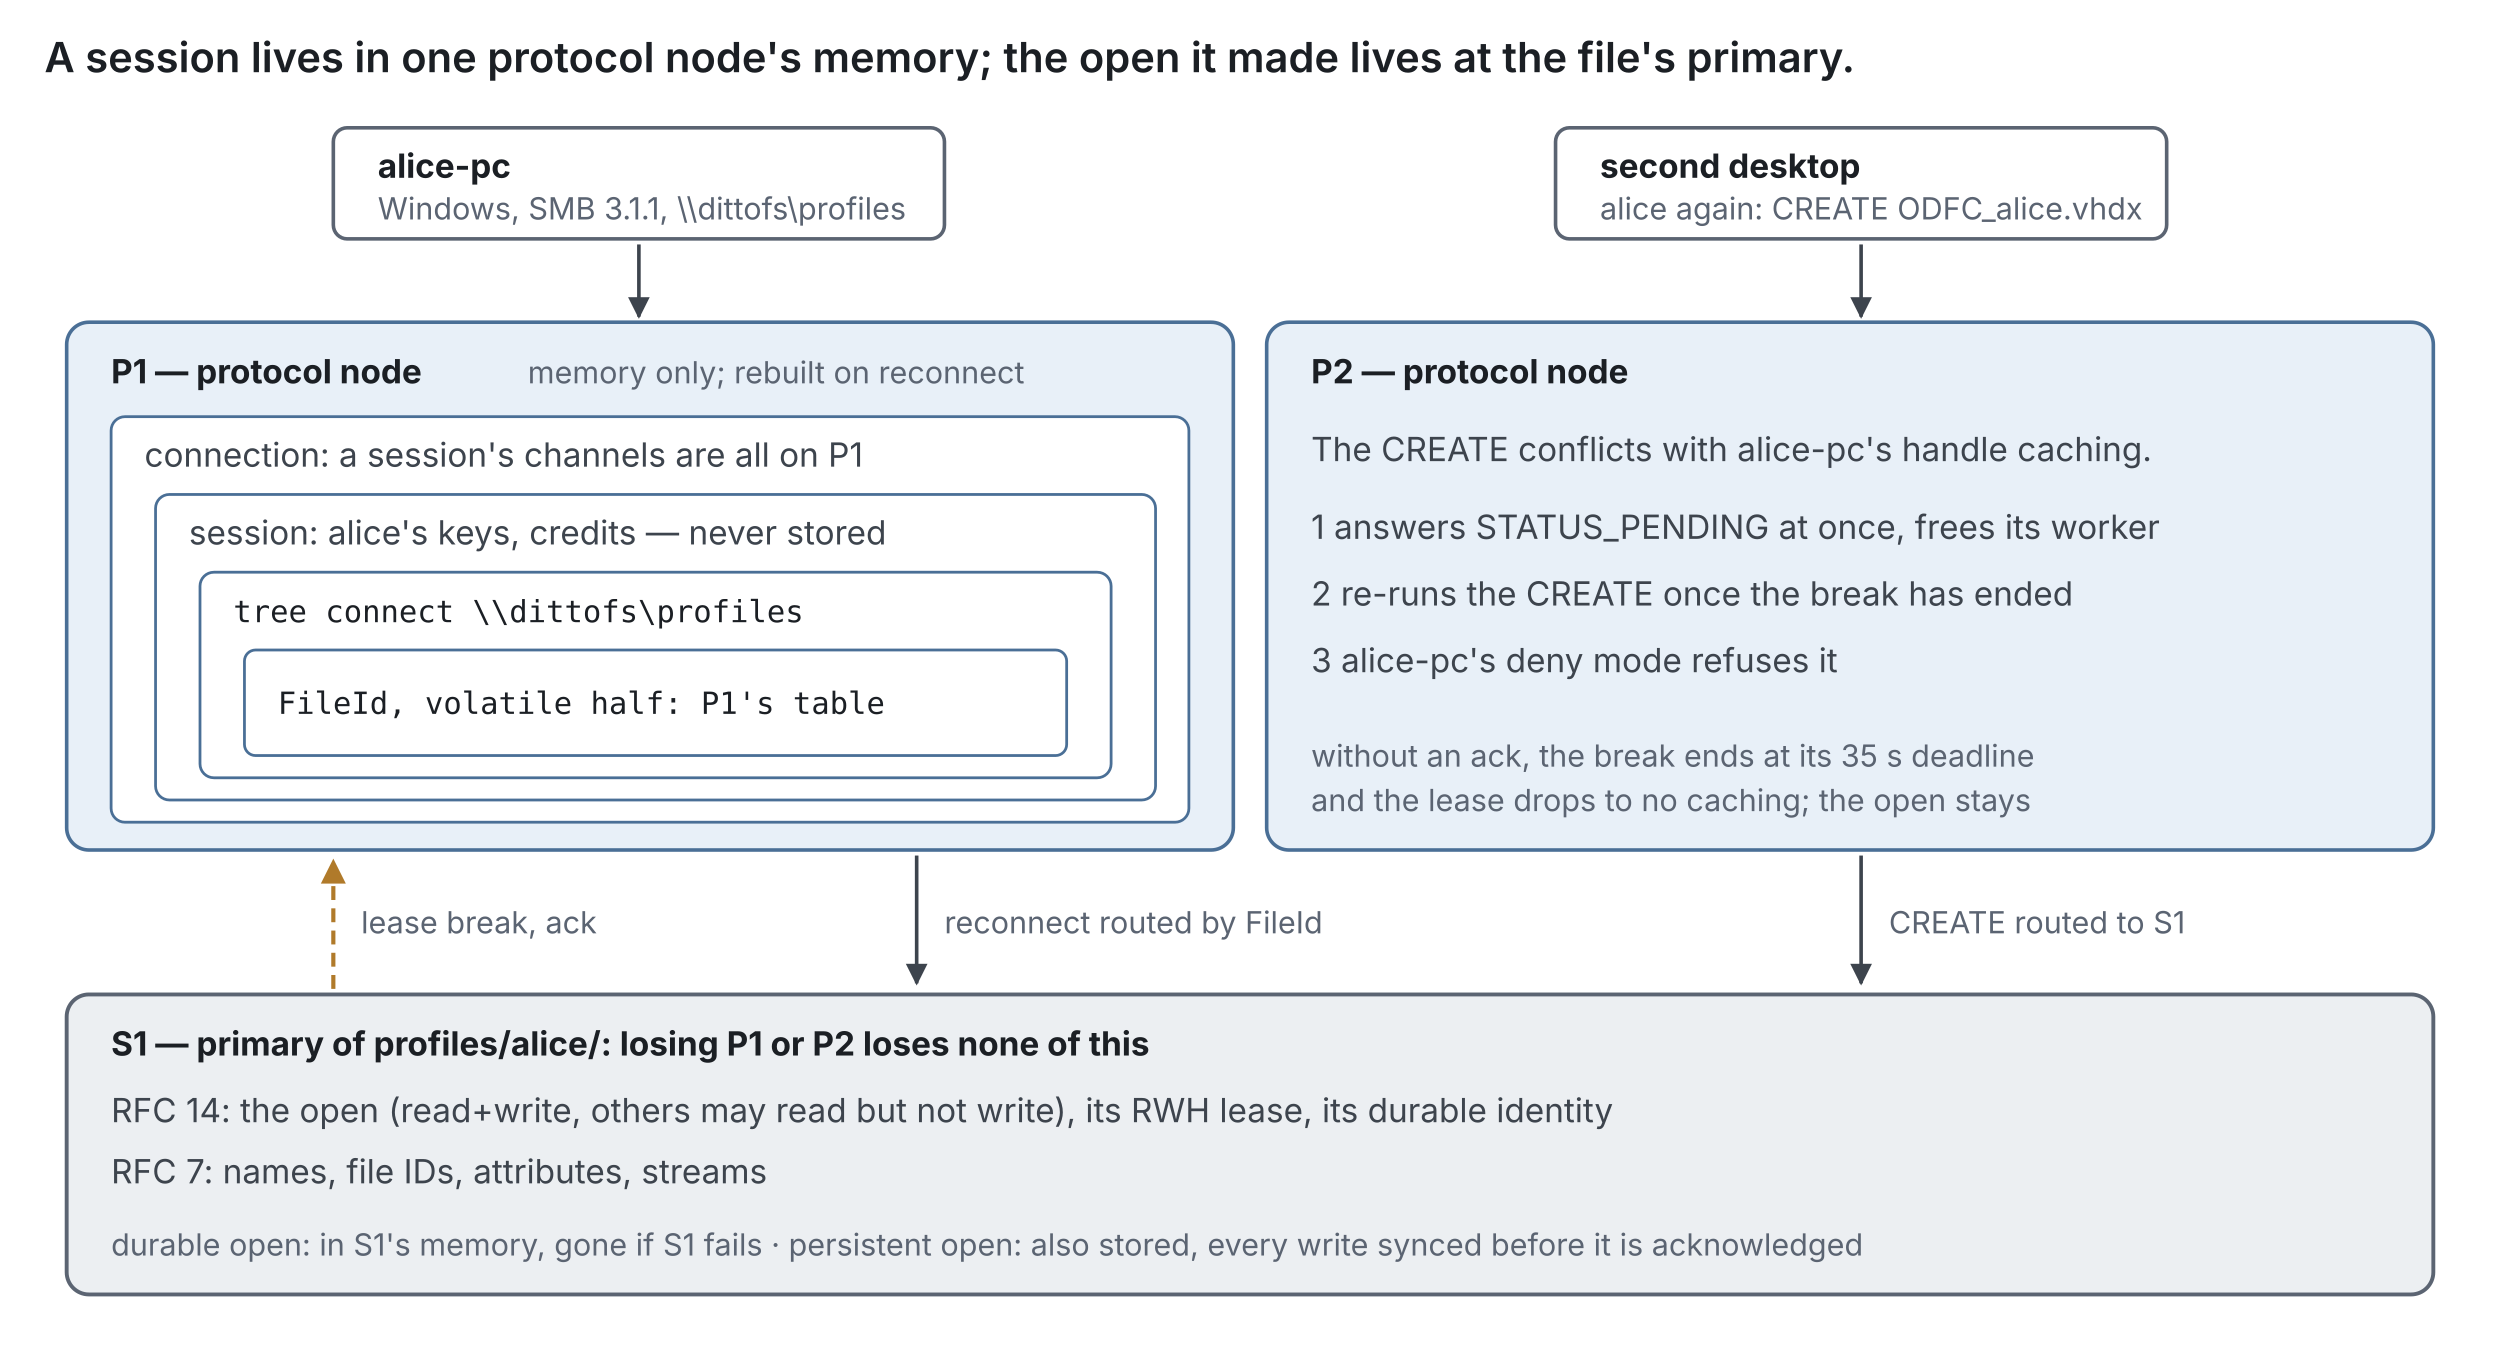
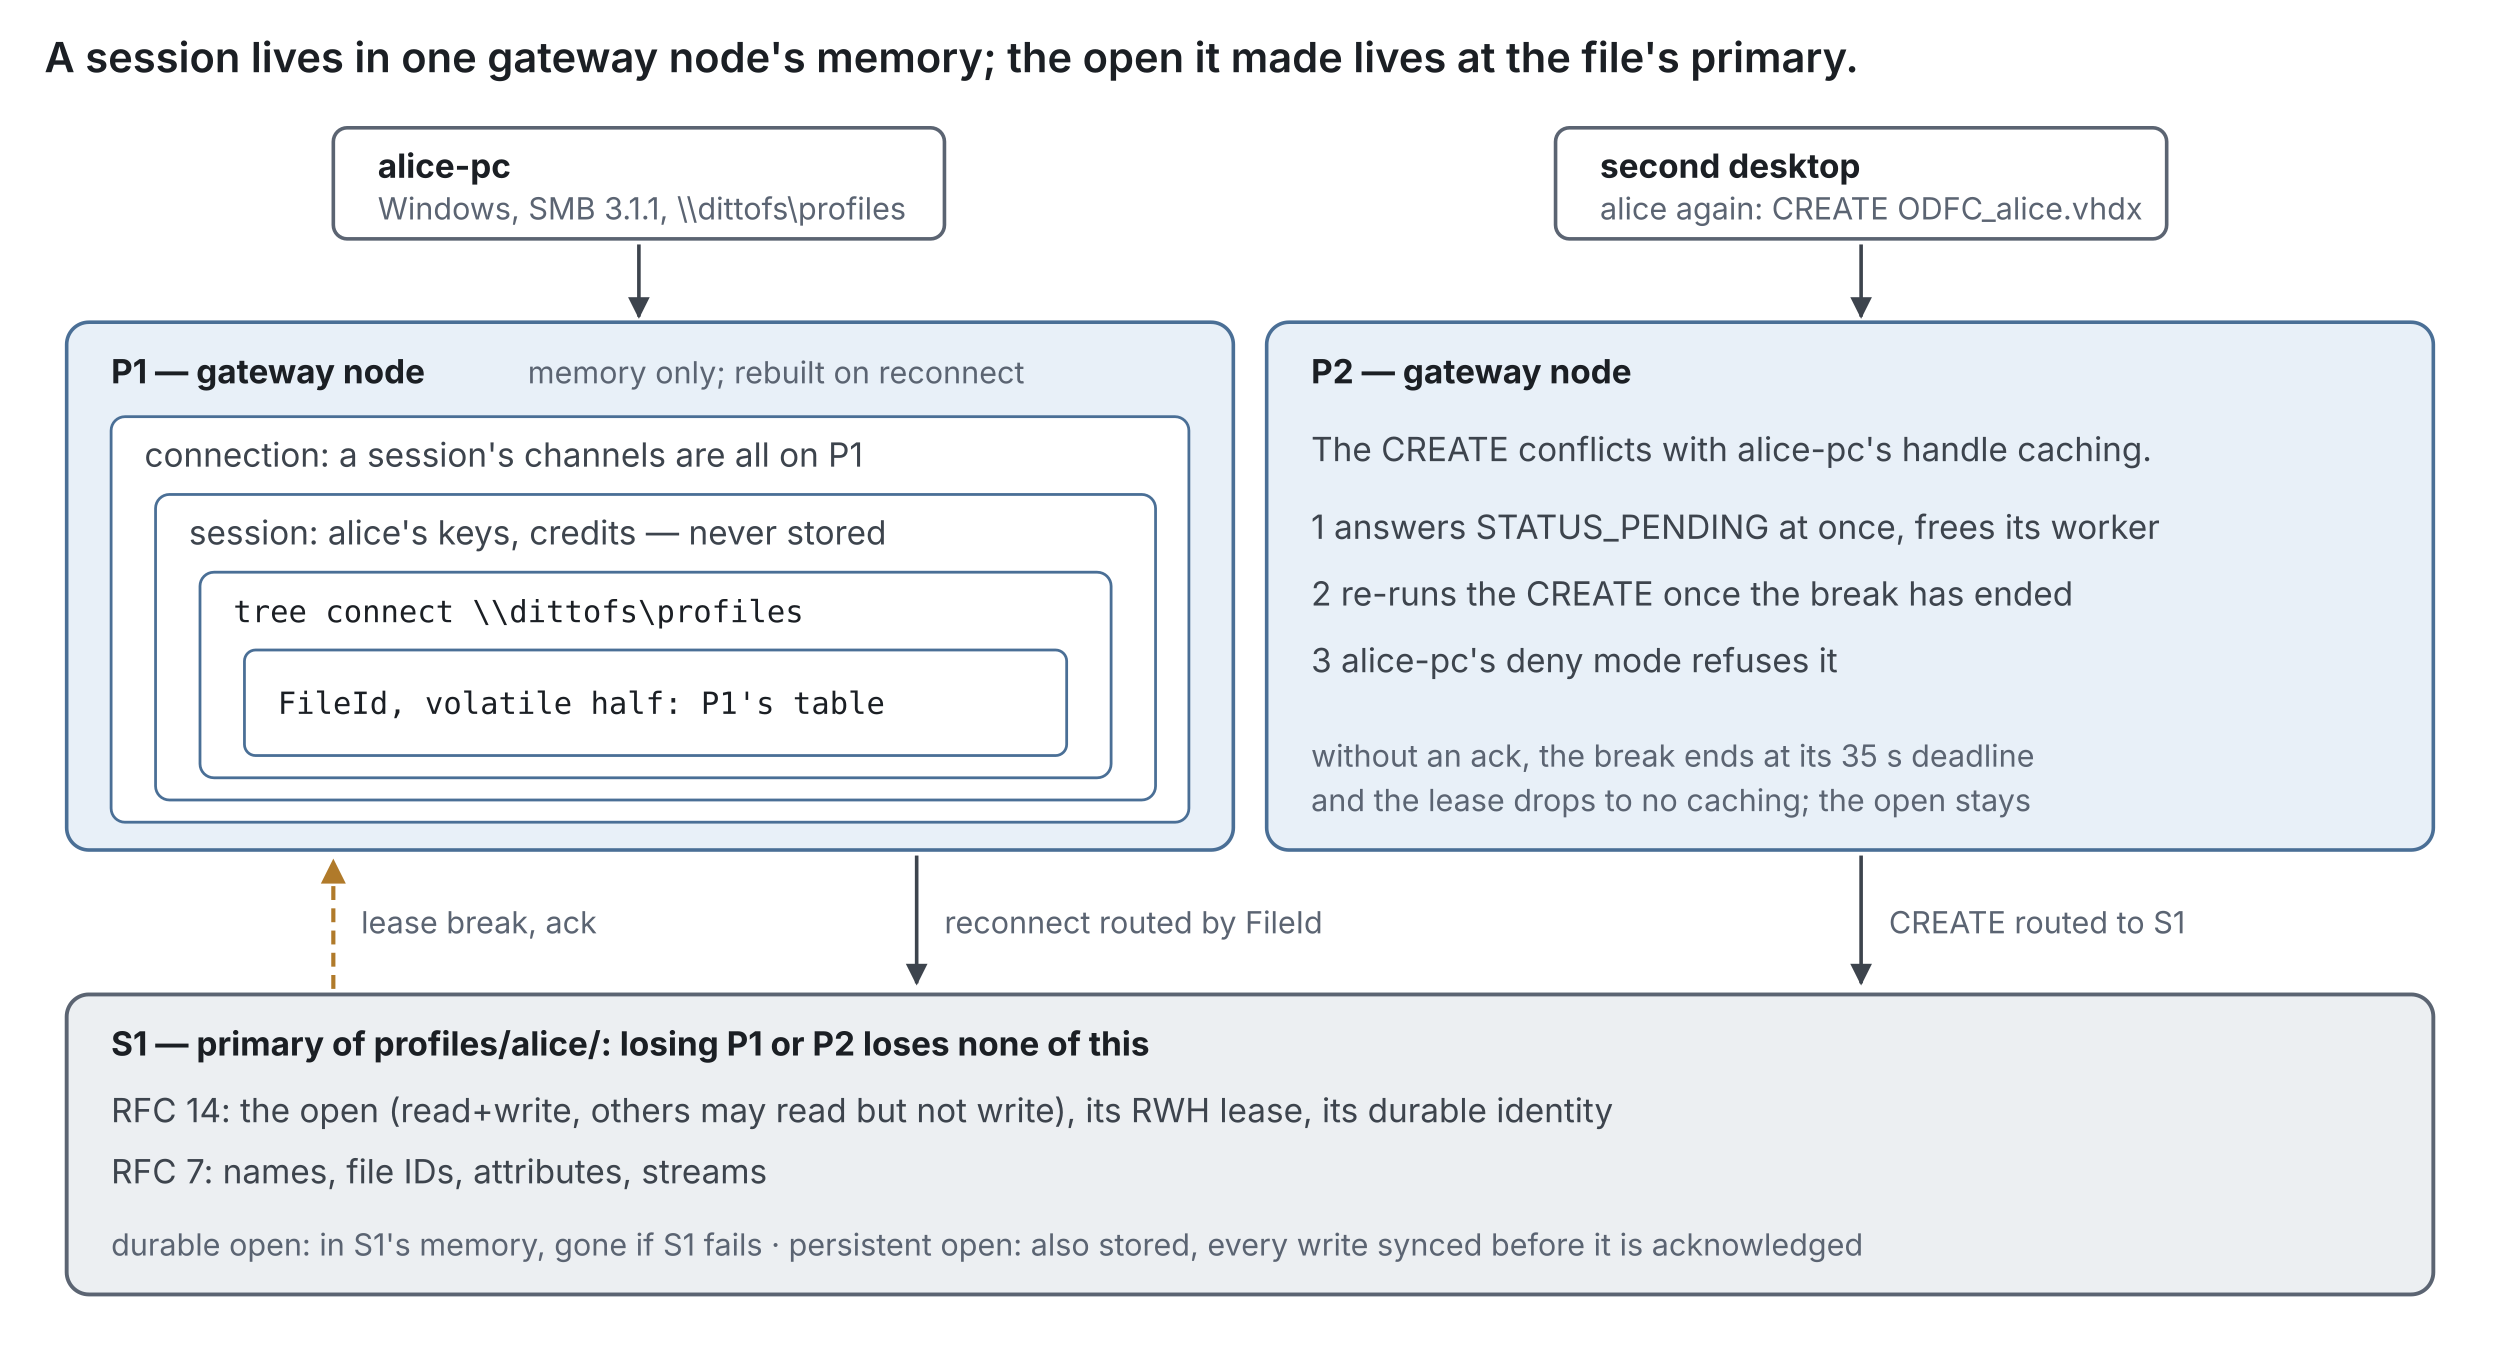
<svg xmlns="http://www.w3.org/2000/svg" viewBox="0 0 900 486" width="900" height="486" font-family="system-ui,-apple-system,Segoe UI,sans-serif">
  <defs>
    <marker id="a" viewBox="0 0 10 10" refX="9" refY="5" markerWidth="6" markerHeight="6" orient="auto-start-reverse">
      <path d="M0,0 L10,5 L0,10 z" fill="#3d444d" />
    </marker>
    <marker id="b" viewBox="0 0 10 10" refX="9" refY="5" markerWidth="6" markerHeight="6" orient="auto-start-reverse">
      <path d="M0,0 L10,5 L0,10 z" fill="#b07a2a" />
    </marker>
    <style>
      .t{font-size:15px;font-weight:600;fill:#1b1f24}.h{font-size:12px;font-weight:700;fill:#1b1f24}
      .l{font-size:12px;fill:#3d444d}.s{font-size:11px;fill:#5b6472}
      .m{font-family:ui-monospace,SFMono-Regular,Menlo,monospace;font-size:11px;fill:#1b1f24}
      .cl{fill:#ffffff;stroke:#5b6472;stroke-width:1.3}
      .pr{fill:#e8f0f8;stroke:#4a6f96;stroke-width:1.3}
      .in{fill:#ffffff;stroke:#4a6f96;stroke-width:1}
      .st{fill:#eceff2;stroke:#5b6472;stroke-width:1.4}
      .ln{stroke:#3d444d;stroke-width:1.3;fill:none;marker-end:url(#a)}
      .bk{stroke:#b07a2a;stroke-width:1.5;fill:none;stroke-dasharray:5 3;marker-end:url(#b)}
    </style>
  </defs>
  <rect width="900" height="486" fill="#ffffff" />
-   <text x="16" y="26" class="t">A session lives in one protocol node's memory; the open it made lives at the file's primary.</text>
+   <text x="16" y="26" class="t">A session lives in one gateway node's memory; the open it made lives at the file's primary.</text>
  <rect x="120" y="46" width="220" height="40" rx="5" class="cl" />
  <text x="136" y="64" class="h">alice-pc</text>
  <text x="136" y="79" class="s">Windows, SMB 3.1.1, \\dittofs\profiles</text>
  <rect x="560" y="46" width="220" height="40" rx="5" class="cl" />
  <text x="576" y="64" class="h">second desktop</text>
  <text x="576" y="79" class="s">alice again: CREATE ODFC_alice.vhdx</text>
  <path d="M230,88 L230,114" class="ln" />
  <path d="M670,88 L670,114" class="ln" />
  <rect x="24" y="116" width="420" height="190" rx="8" class="pr" />
-   <text x="40" y="138" class="h">P1 — protocol node</text>
+   <text x="40" y="138" class="h">P1 — gateway node</text>
  <text x="190" y="138" class="s">memory only; rebuilt on reconnect</text>
  <rect x="40" y="150" width="388" height="146" rx="5" class="in" />
  <text x="52" y="168" class="l">connection: a session's channels are all on P1</text>
  <rect x="56" y="178" width="360" height="110" rx="5" class="in" />
  <text x="68" y="196" class="l">session: alice's keys, credits — never stored</text>
  <rect x="72" y="206" width="328" height="74" rx="5" class="in" />
  <text x="84" y="224" class="m">tree connect \\dittofs\profiles</text>
  <rect x="88" y="234" width="296" height="38" rx="4" class="in" />
  <text x="100" y="257" class="m">FileId, volatile half: P1's table</text>
  <rect x="456" y="116" width="420" height="190" rx="8" class="pr" />
-   <text x="472" y="138" class="h">P2 — protocol node</text>
+   <text x="472" y="138" class="h">P2 — gateway node</text>
  <text x="472" y="166" class="l">The CREATE conflicts with alice-pc's handle caching.</text>
  <text x="472" y="194" class="l">1  answers STATUS_PENDING at once, frees its worker</text>
  <text x="472" y="218" class="l">2  re-runs the CREATE once the break has ended</text>
  <text x="472" y="242" class="l">3  alice-pc's deny mode refuses it</text>
  <text x="472" y="276" class="s">without an ack, the break ends at its 35 s deadline</text>
  <text x="472" y="292" class="s">and the lease drops to no caching; the open stays</text>
  <path d="M120,356 L120,310" class="bk" />
  <text x="130" y="336" class="s">lease break, ack</text>
  <path d="M330,308 L330,354" class="ln" />
  <text x="340" y="336" class="s">reconnect routed by FileId</text>
  <path d="M670,308 L670,354" class="ln" />
  <text x="680" y="336" class="s">CREATE routed to S1</text>
  <rect x="24" y="358" width="852" height="108" rx="8" class="st" />
  <text x="40" y="380" class="h">S1 — primary of profiles/alice/: losing P1 or P2 loses none of this</text>
  <text x="40" y="404" class="l">RFC 14: the open (read+write, others may read but not write), its RWH lease, its durable identity</text>
  <text x="40" y="426" class="l">RFC 7: names, file IDs, attributes, streams</text>
  <text x="40" y="452" class="s">durable open: in S1's memory, gone if S1 fails   ·   persistent open: also stored, every write synced before it is acknowledged</text>
</svg>
